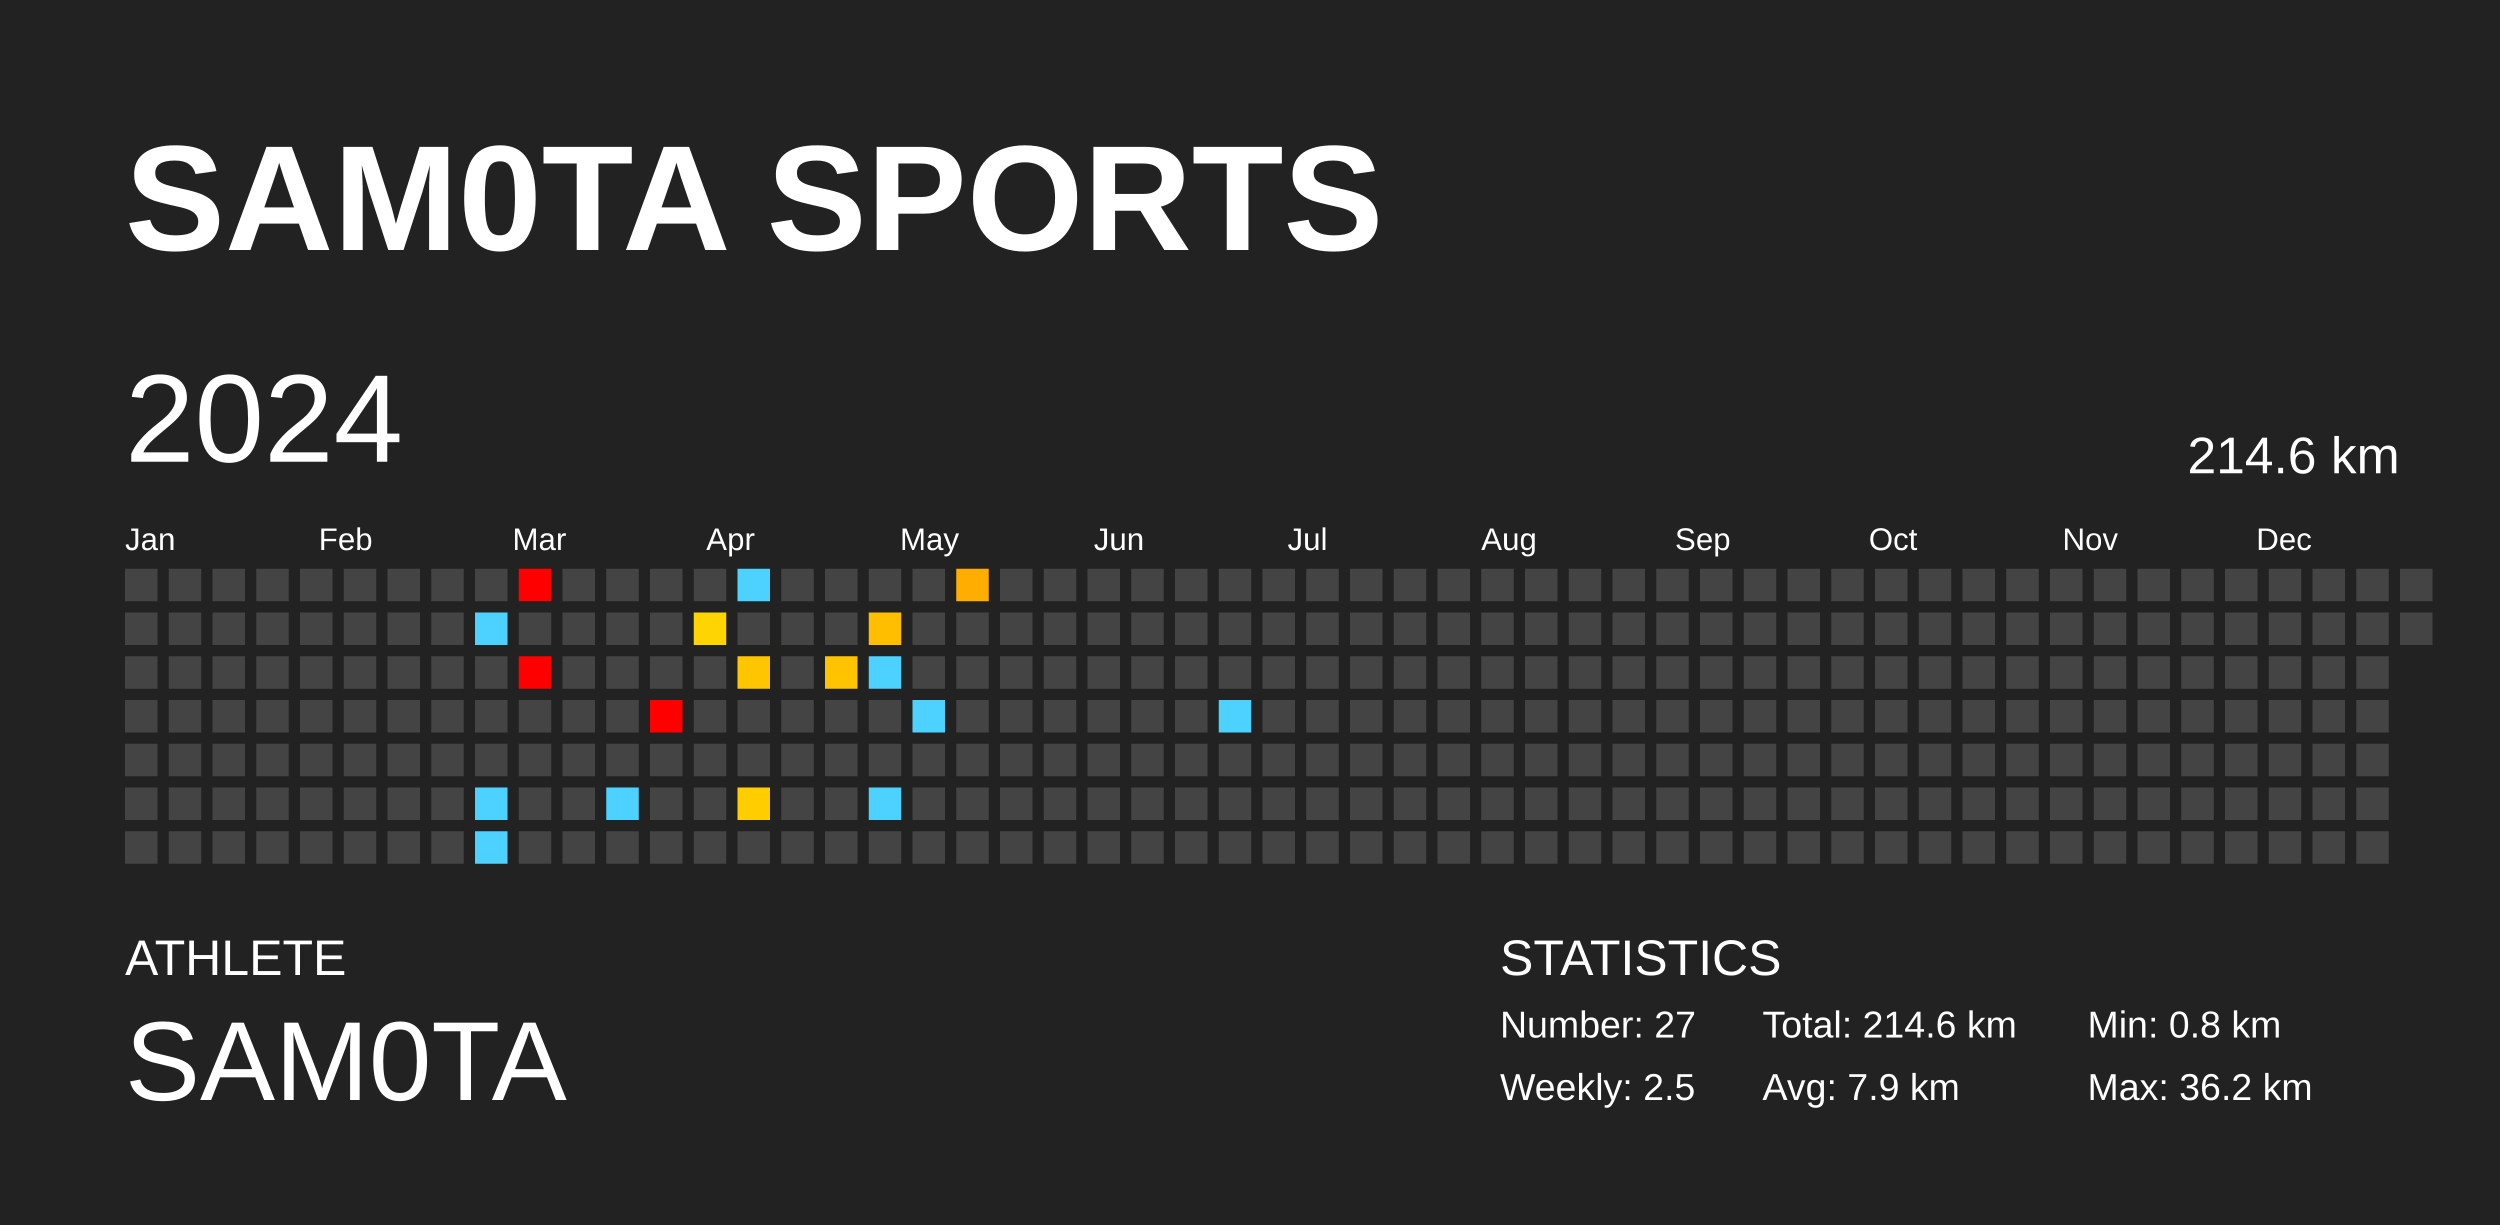
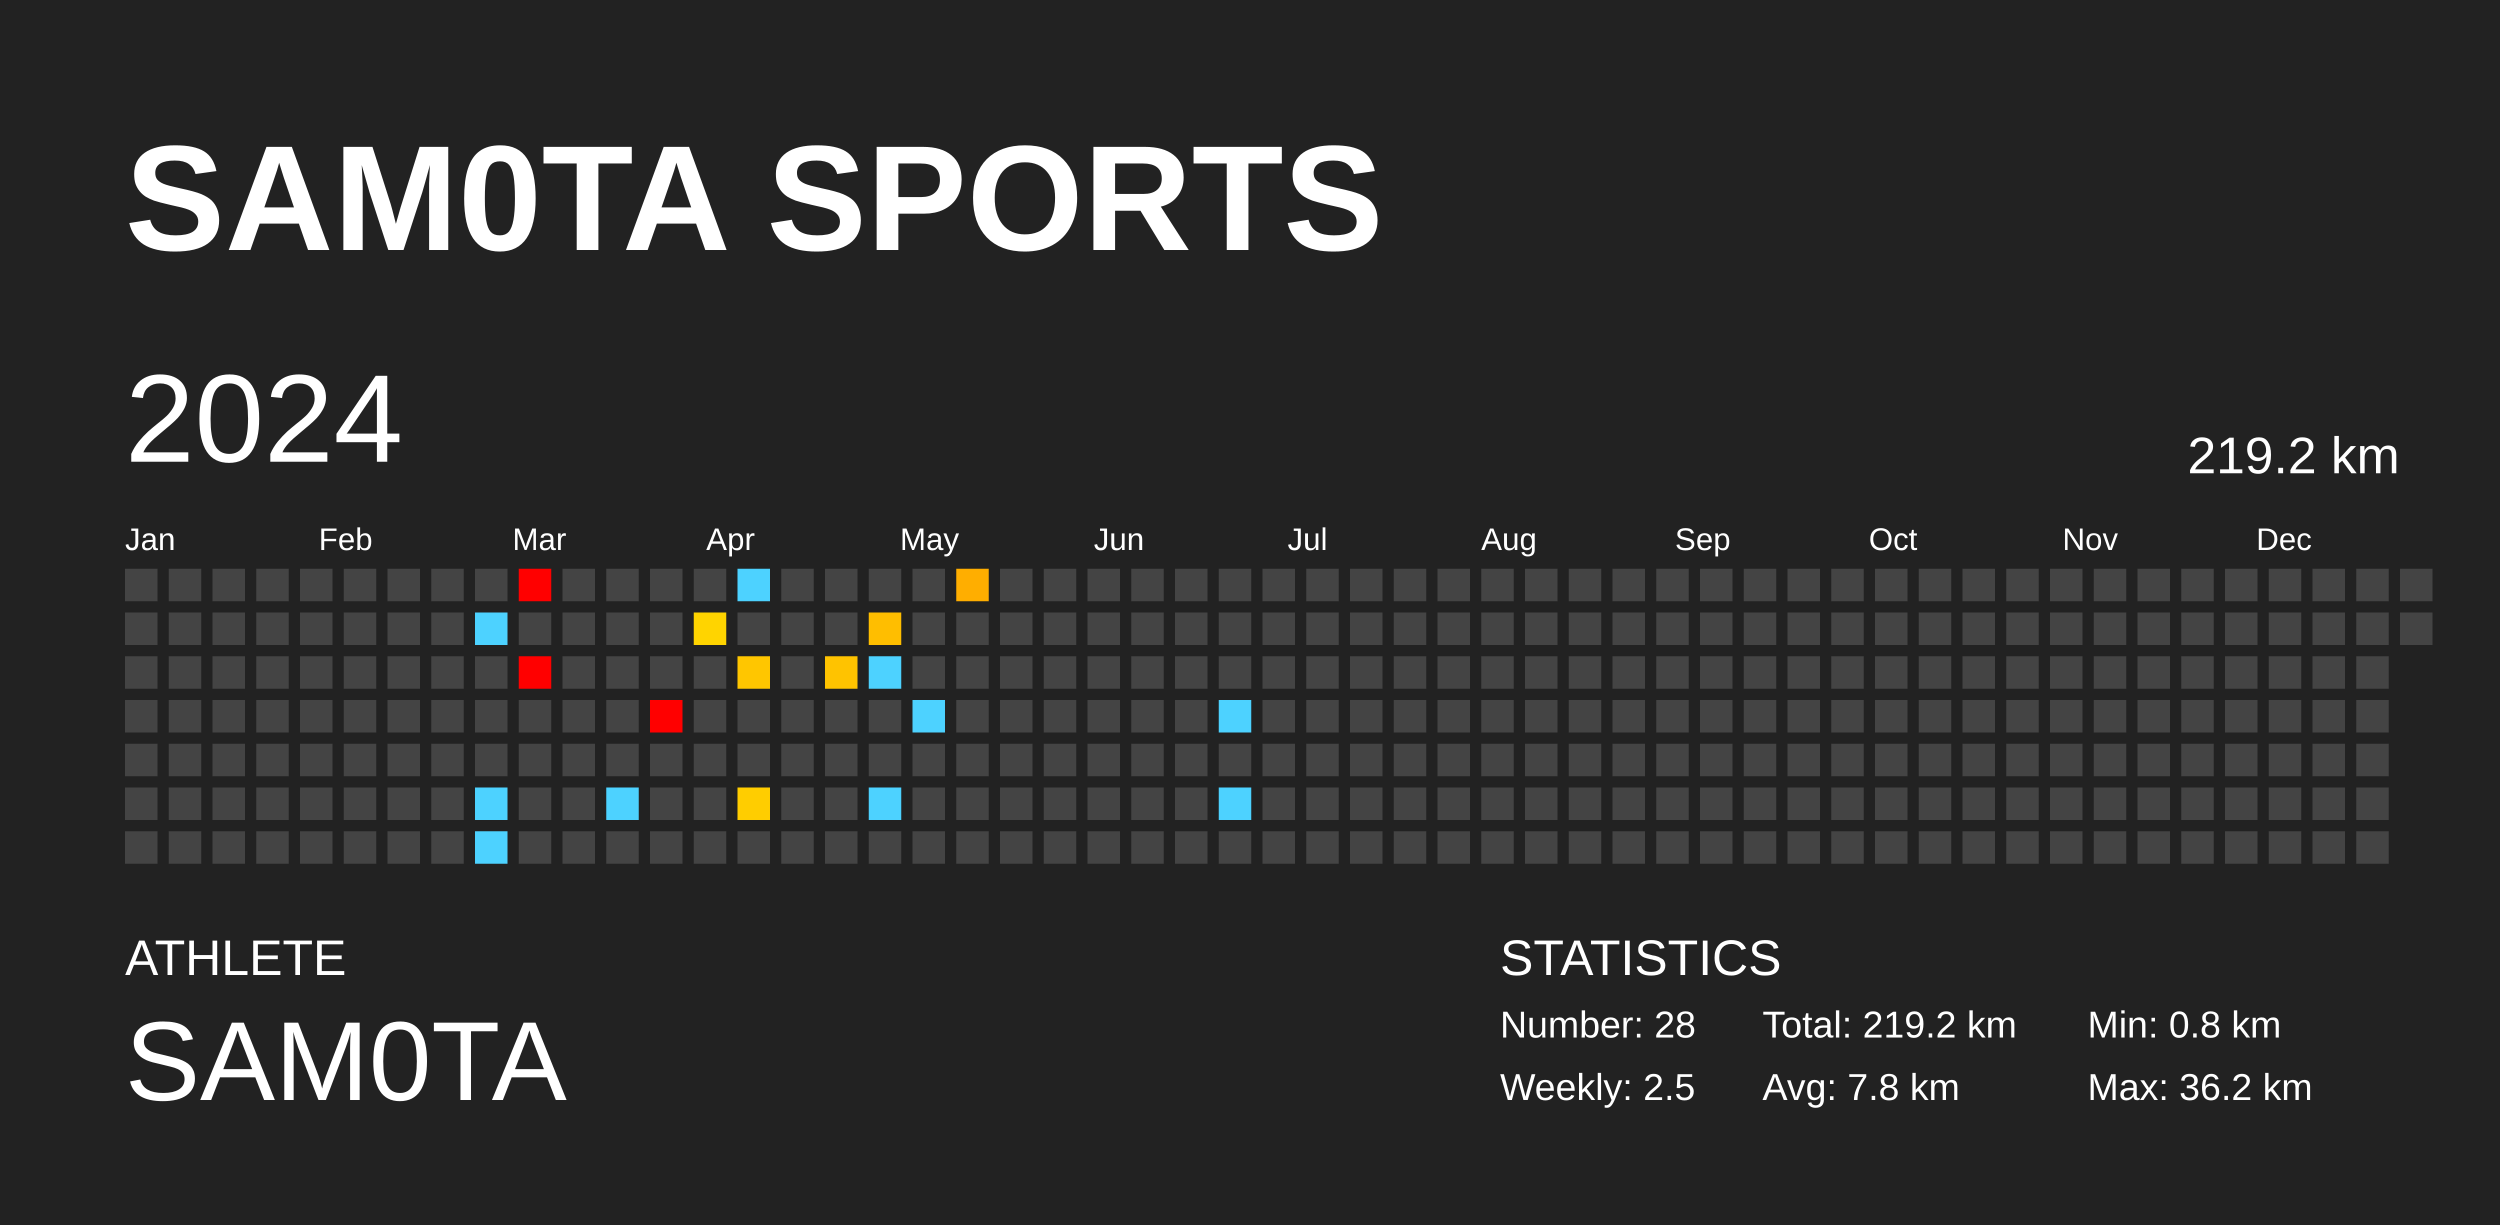
<svg xmlns="http://www.w3.org/2000/svg" baseProfile="full" height="98mm" version="1.1" viewBox="0,0,200,98" width="200mm">
  <defs />
  <rect fill="#222222" height="98" width="200" x="0" y="0" />
  <text fill="#FFFFFF" style="font-size:12px; font-family:Arial; font-weight:bold;" x="10" y="20">SAM0TA SPORTS</text>
  <text fill="#FFFFFF" style="font-size:4px; font-family:Arial" x="10" y="78">ATHLETE</text>
  <text fill="#FFFFFF" style="font-size:9px; font-family:Arial" x="10" y="88">SAM0TA</text>
  <text fill="#FFFFFF" style="font-size:4px; font-family:Arial" x="120" y="78">STATISTICS</text>
-   <text fill="#FFFFFF" style="font-size:3px; font-family:Arial" x="120" y="83">Number: 27</text>
+   <text fill="#FFFFFF" style="font-size:3px; font-family:Arial" x="120" y="83">Number: 28</text>
  <text fill="#FFFFFF" style="font-size:3px; font-family:Arial" x="120" y="88">Weekly: 2.5</text>
-   <text fill="#FFFFFF" style="font-size:3px; font-family:Arial" x="141" y="83">Total: 214.6 km</text>
-   <text fill="#FFFFFF" style="font-size:3px; font-family:Arial" x="141" y="88">Avg: 7.9 km</text>
+   <text fill="#FFFFFF" style="font-size:3px; font-family:Arial" x="141" y="83">Total: 219.2 km</text>
+   <text fill="#FFFFFF" style="font-size:3px; font-family:Arial" x="141" y="88">Avg: 7.8 km</text>
  <text fill="#FFFFFF" style="font-size:3px; font-family:Arial" x="167" y="83">Min: 0.8 km</text>
  <text fill="#FFFFFF" style="font-size:3px; font-family:Arial" x="167" y="88">Max: 36.2 km</text>
  <text dominant-baseline="hanging" fill="#FFFFFF" style="font-size:10.0px; font-family:Arial;" x="10" y="30">2024</text>
-   <text dominant-baseline="hanging" fill="#FFFFFF" style="font-size:4.125px; font-family:Arial;" x="175" y="35">214.6 km</text>
+   <text dominant-baseline="hanging" fill="#FFFFFF" style="font-size:4.125px; font-family:Arial;" x="175" y="35">219.2 km</text>
  <text fill="#FFFFFF" style="font-size:2.5px; font-family:Arial" x="10.0" y="44">Jan</text>
  <text fill="#FFFFFF" style="font-size:2.5px; font-family:Arial" x="25.5" y="44">Feb</text>
  <text fill="#FFFFFF" style="font-size:2.5px; font-family:Arial" x="41.0" y="44">Mar</text>
  <text fill="#FFFFFF" style="font-size:2.5px; font-family:Arial" x="56.5" y="44">Apr</text>
  <text fill="#FFFFFF" style="font-size:2.5px; font-family:Arial" x="72.0" y="44">May</text>
  <text fill="#FFFFFF" style="font-size:2.5px; font-family:Arial" x="87.5" y="44">Jun</text>
  <text fill="#FFFFFF" style="font-size:2.5px; font-family:Arial" x="103.0" y="44">Jul</text>
  <text fill="#FFFFFF" style="font-size:2.5px; font-family:Arial" x="118.5" y="44">Aug</text>
  <text fill="#FFFFFF" style="font-size:2.5px; font-family:Arial" x="134.0" y="44">Sep</text>
  <text fill="#FFFFFF" style="font-size:2.5px; font-family:Arial" x="149.5" y="44">Oct</text>
  <text fill="#FFFFFF" style="font-size:2.5px; font-family:Arial" x="165.0" y="44">Nov</text>
  <text fill="#FFFFFF" style="font-size:2.5px; font-family:Arial" x="180.5" y="44">Dec</text>
  <rect fill="#444444" height="2.6" width="2.6" x="10.0" y="45.5" />
  <rect fill="#444444" height="2.6" width="2.6" x="10.0" y="49.0" />
  <rect fill="#444444" height="2.6" width="2.6" x="10.0" y="52.5" />
  <rect fill="#444444" height="2.6" width="2.6" x="10.0" y="56.0" />
  <rect fill="#444444" height="2.6" width="2.6" x="10.0" y="59.5" />
  <rect fill="#444444" height="2.6" width="2.6" x="10.0" y="63.0" />
  <rect fill="#444444" height="2.6" width="2.6" x="10.0" y="66.5" />
  <rect fill="#444444" height="2.6" width="2.6" x="13.5" y="45.5" />
  <rect fill="#444444" height="2.6" width="2.6" x="13.5" y="49.0" />
  <rect fill="#444444" height="2.6" width="2.6" x="13.5" y="52.5" />
  <rect fill="#444444" height="2.6" width="2.6" x="13.5" y="56.0" />
  <rect fill="#444444" height="2.6" width="2.6" x="13.5" y="59.5" />
  <rect fill="#444444" height="2.6" width="2.6" x="13.5" y="63.0" />
  <rect fill="#444444" height="2.6" width="2.6" x="13.5" y="66.5" />
  <rect fill="#444444" height="2.6" width="2.6" x="17.0" y="45.5" />
  <rect fill="#444444" height="2.6" width="2.6" x="17.0" y="49.0" />
  <rect fill="#444444" height="2.6" width="2.6" x="17.0" y="52.5" />
  <rect fill="#444444" height="2.6" width="2.6" x="17.0" y="56.0" />
  <rect fill="#444444" height="2.6" width="2.6" x="17.0" y="59.5" />
  <rect fill="#444444" height="2.6" width="2.6" x="17.0" y="63.0" />
  <rect fill="#444444" height="2.6" width="2.6" x="17.0" y="66.5" />
  <rect fill="#444444" height="2.6" width="2.6" x="20.5" y="45.5" />
  <rect fill="#444444" height="2.6" width="2.6" x="20.5" y="49.0" />
  <rect fill="#444444" height="2.6" width="2.6" x="20.5" y="52.5" />
  <rect fill="#444444" height="2.6" width="2.6" x="20.5" y="56.0" />
  <rect fill="#444444" height="2.6" width="2.6" x="20.5" y="59.5" />
  <rect fill="#444444" height="2.6" width="2.6" x="20.5" y="63.0" />
  <rect fill="#444444" height="2.6" width="2.6" x="20.5" y="66.5" />
  <rect fill="#444444" height="2.6" width="2.6" x="24.0" y="45.5" />
  <rect fill="#444444" height="2.6" width="2.6" x="24.0" y="49.0" />
  <rect fill="#444444" height="2.6" width="2.6" x="24.0" y="52.5" />
  <rect fill="#444444" height="2.6" width="2.6" x="24.0" y="56.0" />
  <rect fill="#444444" height="2.6" width="2.6" x="24.0" y="59.5" />
  <rect fill="#444444" height="2.6" width="2.6" x="24.0" y="63.0" />
  <rect fill="#444444" height="2.6" width="2.6" x="24.0" y="66.5" />
  <rect fill="#444444" height="2.6" width="2.6" x="27.5" y="45.5" />
  <rect fill="#444444" height="2.6" width="2.6" x="27.5" y="49.0" />
  <rect fill="#444444" height="2.6" width="2.6" x="27.5" y="52.5" />
  <rect fill="#444444" height="2.6" width="2.6" x="27.5" y="56.0" />
  <rect fill="#444444" height="2.6" width="2.6" x="27.5" y="59.5" />
  <rect fill="#444444" height="2.6" width="2.6" x="27.5" y="63.0" />
  <rect fill="#444444" height="2.6" width="2.6" x="27.5" y="66.5" />
  <rect fill="#444444" height="2.6" width="2.6" x="31.0" y="45.5" />
  <rect fill="#444444" height="2.6" width="2.6" x="31.0" y="49.0" />
  <rect fill="#444444" height="2.6" width="2.6" x="31.0" y="52.5" />
  <rect fill="#444444" height="2.6" width="2.6" x="31.0" y="56.0" />
  <rect fill="#444444" height="2.6" width="2.6" x="31.0" y="59.5" />
  <rect fill="#444444" height="2.6" width="2.6" x="31.0" y="63.0" />
  <rect fill="#444444" height="2.6" width="2.6" x="31.0" y="66.5" />
  <rect fill="#444444" height="2.6" width="2.6" x="34.5" y="45.5" />
  <rect fill="#444444" height="2.6" width="2.6" x="34.5" y="49.0" />
  <rect fill="#444444" height="2.6" width="2.6" x="34.5" y="52.5" />
  <rect fill="#444444" height="2.6" width="2.6" x="34.5" y="56.0" />
  <rect fill="#444444" height="2.6" width="2.6" x="34.5" y="59.5" />
  <rect fill="#444444" height="2.6" width="2.6" x="34.5" y="63.0" />
  <rect fill="#444444" height="2.6" width="2.6" x="34.5" y="66.5" />
  <rect fill="#444444" height="2.6" width="2.6" x="38.0" y="45.5" />
  <rect fill="#4dd2ff" height="2.6" width="2.6" x="38.0" y="49.0" />
  <rect fill="#444444" height="2.6" width="2.6" x="38.0" y="52.5" />
  <rect fill="#444444" height="2.6" width="2.6" x="38.0" y="56.0" />
  <rect fill="#444444" height="2.6" width="2.6" x="38.0" y="59.5" />
  <rect fill="#4dd2ff" height="2.6" width="2.6" x="38.0" y="63.0" />
  <rect fill="#4dd2ff" height="2.6" width="2.6" x="38.0" y="66.5" />
  <rect fill="red" height="2.6" width="2.6" x="41.5" y="45.5" />
  <rect fill="#444444" height="2.6" width="2.6" x="41.5" y="49.0" />
  <rect fill="red" height="2.6" width="2.6" x="41.5" y="52.5" />
  <rect fill="#444444" height="2.6" width="2.6" x="41.5" y="56.0" />
  <rect fill="#444444" height="2.6" width="2.6" x="41.5" y="59.5" />
  <rect fill="#444444" height="2.6" width="2.6" x="41.5" y="63.0" />
  <rect fill="#444444" height="2.6" width="2.6" x="41.5" y="66.5" />
  <rect fill="#444444" height="2.6" width="2.6" x="45.0" y="45.5" />
  <rect fill="#444444" height="2.6" width="2.6" x="45.0" y="49.0" />
  <rect fill="#444444" height="2.6" width="2.6" x="45.0" y="52.5" />
  <rect fill="#444444" height="2.6" width="2.6" x="45.0" y="56.0" />
  <rect fill="#444444" height="2.6" width="2.6" x="45.0" y="59.5" />
  <rect fill="#444444" height="2.6" width="2.6" x="45.0" y="63.0" />
  <rect fill="#444444" height="2.6" width="2.6" x="45.0" y="66.5" />
  <rect fill="#444444" height="2.6" width="2.6" x="48.5" y="45.5" />
  <rect fill="#444444" height="2.6" width="2.6" x="48.5" y="49.0" />
  <rect fill="#444444" height="2.6" width="2.6" x="48.5" y="52.5" />
  <rect fill="#444444" height="2.6" width="2.6" x="48.5" y="56.0" />
  <rect fill="#444444" height="2.6" width="2.6" x="48.5" y="59.5" />
  <rect fill="#4dd2ff" height="2.6" width="2.6" x="48.5" y="63.0" />
  <rect fill="#444444" height="2.6" width="2.6" x="48.5" y="66.5" />
  <rect fill="#444444" height="2.6" width="2.6" x="52.0" y="45.5" />
  <rect fill="#444444" height="2.6" width="2.6" x="52.0" y="49.0" />
  <rect fill="#444444" height="2.6" width="2.6" x="52.0" y="52.5" />
  <rect fill="red" height="2.6" width="2.6" x="52.0" y="56.0" />
  <rect fill="#444444" height="2.6" width="2.6" x="52.0" y="59.5" />
  <rect fill="#444444" height="2.6" width="2.6" x="52.0" y="63.0" />
  <rect fill="#444444" height="2.6" width="2.6" x="52.0" y="66.5" />
  <rect fill="#444444" height="2.6" width="2.6" x="55.5" y="45.5" />
  <rect fill="#ffd400" height="2.6" width="2.6" x="55.5" y="49.0" />
  <rect fill="#444444" height="2.6" width="2.6" x="55.5" y="52.5" />
  <rect fill="#444444" height="2.6" width="2.6" x="55.5" y="56.0" />
  <rect fill="#444444" height="2.6" width="2.6" x="55.5" y="59.5" />
  <rect fill="#444444" height="2.6" width="2.6" x="55.5" y="63.0" />
  <rect fill="#444444" height="2.6" width="2.6" x="55.5" y="66.5" />
  <rect fill="#4dd2ff" height="2.6" width="2.6" x="59.0" y="45.5" />
  <rect fill="#444444" height="2.6" width="2.6" x="59.0" y="49.0" />
  <rect fill="#ffc600" height="2.6" width="2.6" x="59.0" y="52.5" />
  <rect fill="#444444" height="2.6" width="2.6" x="59.0" y="56.0" />
  <rect fill="#444444" height="2.6" width="2.6" x="59.0" y="59.5" />
  <rect fill="#ffcd00" height="2.6" width="2.6" x="59.0" y="63.0" />
  <rect fill="#444444" height="2.6" width="2.6" x="59.0" y="66.5" />
  <rect fill="#444444" height="2.6" width="2.6" x="62.5" y="45.5" />
  <rect fill="#444444" height="2.6" width="2.6" x="62.5" y="49.0" />
  <rect fill="#444444" height="2.6" width="2.6" x="62.5" y="52.5" />
  <rect fill="#444444" height="2.6" width="2.6" x="62.5" y="56.0" />
  <rect fill="#444444" height="2.6" width="2.6" x="62.5" y="59.5" />
  <rect fill="#444444" height="2.6" width="2.6" x="62.5" y="63.0" />
  <rect fill="#444444" height="2.6" width="2.6" x="62.5" y="66.5" />
  <rect fill="#444444" height="2.6" width="2.6" x="66.0" y="45.5" />
  <rect fill="#444444" height="2.6" width="2.6" x="66.0" y="49.0" />
  <rect fill="#ffc300" height="2.6" width="2.6" x="66.0" y="52.5" />
  <rect fill="#444444" height="2.6" width="2.6" x="66.0" y="56.0" />
  <rect fill="#444444" height="2.6" width="2.6" x="66.0" y="59.5" />
  <rect fill="#444444" height="2.6" width="2.6" x="66.0" y="63.0" />
  <rect fill="#444444" height="2.6" width="2.6" x="66.0" y="66.5" />
  <rect fill="#444444" height="2.6" width="2.6" x="69.5" y="45.5" />
  <rect fill="#ffbe00" height="2.6" width="2.6" x="69.5" y="49.0" />
  <rect fill="#4dd2ff" height="2.6" width="2.6" x="69.5" y="52.5" />
  <rect fill="#444444" height="2.6" width="2.6" x="69.5" y="56.0" />
  <rect fill="#444444" height="2.6" width="2.6" x="69.5" y="59.5" />
  <rect fill="#4dd2ff" height="2.6" width="2.6" x="69.5" y="63.0" />
  <rect fill="#444444" height="2.6" width="2.6" x="69.5" y="66.5" />
  <rect fill="#444444" height="2.6" width="2.6" x="73.0" y="45.5" />
  <rect fill="#444444" height="2.6" width="2.6" x="73.0" y="49.0" />
  <rect fill="#444444" height="2.6" width="2.6" x="73.0" y="52.5" />
  <rect fill="#4dd2ff" height="2.6" width="2.6" x="73.0" y="56.0" />
  <rect fill="#444444" height="2.6" width="2.6" x="73.0" y="59.5" />
  <rect fill="#444444" height="2.6" width="2.6" x="73.0" y="63.0" />
  <rect fill="#444444" height="2.6" width="2.6" x="73.0" y="66.5" />
  <rect fill="#ffae00" height="2.6" width="2.6" x="76.5" y="45.5" />
  <rect fill="#444444" height="2.6" width="2.6" x="76.5" y="49.0" />
  <rect fill="#444444" height="2.6" width="2.6" x="76.5" y="52.5" />
  <rect fill="#444444" height="2.6" width="2.6" x="76.5" y="56.0" />
  <rect fill="#444444" height="2.6" width="2.6" x="76.5" y="59.5" />
  <rect fill="#444444" height="2.6" width="2.6" x="76.5" y="63.0" />
  <rect fill="#444444" height="2.6" width="2.6" x="76.5" y="66.5" />
  <rect fill="#444444" height="2.6" width="2.6" x="80.0" y="45.5" />
  <rect fill="#444444" height="2.6" width="2.6" x="80.0" y="49.0" />
  <rect fill="#444444" height="2.6" width="2.6" x="80.0" y="52.5" />
  <rect fill="#444444" height="2.6" width="2.6" x="80.0" y="56.0" />
  <rect fill="#444444" height="2.6" width="2.6" x="80.0" y="59.5" />
  <rect fill="#444444" height="2.6" width="2.6" x="80.0" y="63.0" />
  <rect fill="#444444" height="2.6" width="2.6" x="80.0" y="66.5" />
  <rect fill="#444444" height="2.6" width="2.6" x="83.5" y="45.5" />
  <rect fill="#444444" height="2.6" width="2.6" x="83.5" y="49.0" />
  <rect fill="#444444" height="2.6" width="2.6" x="83.5" y="52.5" />
  <rect fill="#444444" height="2.6" width="2.6" x="83.5" y="56.0" />
  <rect fill="#444444" height="2.6" width="2.6" x="83.5" y="59.5" />
  <rect fill="#444444" height="2.6" width="2.6" x="83.5" y="63.0" />
  <rect fill="#444444" height="2.6" width="2.6" x="83.5" y="66.5" />
  <rect fill="#444444" height="2.6" width="2.6" x="87.0" y="45.5" />
  <rect fill="#444444" height="2.6" width="2.6" x="87.0" y="49.0" />
  <rect fill="#444444" height="2.6" width="2.6" x="87.0" y="52.5" />
  <rect fill="#444444" height="2.6" width="2.6" x="87.0" y="56.0" />
  <rect fill="#444444" height="2.6" width="2.6" x="87.0" y="59.5" />
  <rect fill="#444444" height="2.6" width="2.6" x="87.0" y="63.0" />
  <rect fill="#444444" height="2.6" width="2.6" x="87.0" y="66.5" />
  <rect fill="#444444" height="2.6" width="2.6" x="90.5" y="45.5" />
  <rect fill="#444444" height="2.6" width="2.6" x="90.5" y="49.0" />
  <rect fill="#444444" height="2.6" width="2.6" x="90.5" y="52.5" />
  <rect fill="#444444" height="2.6" width="2.6" x="90.5" y="56.0" />
  <rect fill="#444444" height="2.6" width="2.6" x="90.5" y="59.5" />
  <rect fill="#444444" height="2.6" width="2.6" x="90.5" y="63.0" />
  <rect fill="#444444" height="2.6" width="2.6" x="90.5" y="66.5" />
  <rect fill="#444444" height="2.6" width="2.6" x="94.0" y="45.5" />
  <rect fill="#444444" height="2.6" width="2.6" x="94.0" y="49.0" />
  <rect fill="#444444" height="2.6" width="2.6" x="94.0" y="52.5" />
  <rect fill="#444444" height="2.6" width="2.6" x="94.0" y="56.0" />
  <rect fill="#444444" height="2.6" width="2.6" x="94.0" y="59.5" />
  <rect fill="#444444" height="2.6" width="2.6" x="94.0" y="63.0" />
  <rect fill="#444444" height="2.6" width="2.6" x="94.0" y="66.5" />
  <rect fill="#444444" height="2.6" width="2.6" x="97.5" y="45.5" />
  <rect fill="#444444" height="2.6" width="2.6" x="97.5" y="49.0" />
  <rect fill="#444444" height="2.6" width="2.6" x="97.5" y="52.5" />
  <rect fill="#4dd2ff" height="2.6" width="2.6" x="97.5" y="56.0" />
  <rect fill="#444444" height="2.6" width="2.6" x="97.5" y="59.5" />
-   <rect fill="#444444" height="2.6" width="2.6" x="97.5" y="63.0" />
+   <rect fill="#4dd2ff" height="2.6" width="2.6" x="97.5" y="63.0" />
  <rect fill="#444444" height="2.6" width="2.6" x="97.5" y="66.5" />
  <rect fill="#444444" height="2.6" width="2.6" x="101.0" y="45.5" />
  <rect fill="#444444" height="2.6" width="2.6" x="101.0" y="49.0" />
  <rect fill="#444444" height="2.6" width="2.6" x="101.0" y="52.5" />
  <rect fill="#444444" height="2.6" width="2.6" x="101.0" y="56.0" />
  <rect fill="#444444" height="2.6" width="2.6" x="101.0" y="59.5" />
  <rect fill="#444444" height="2.6" width="2.6" x="101.0" y="63.0" />
  <rect fill="#444444" height="2.6" width="2.6" x="101.0" y="66.5" />
  <rect fill="#444444" height="2.6" width="2.6" x="104.5" y="45.5" />
  <rect fill="#444444" height="2.6" width="2.6" x="104.5" y="49.0" />
  <rect fill="#444444" height="2.6" width="2.6" x="104.5" y="52.5" />
  <rect fill="#444444" height="2.6" width="2.6" x="104.5" y="56.0" />
  <rect fill="#444444" height="2.6" width="2.6" x="104.5" y="59.5" />
  <rect fill="#444444" height="2.6" width="2.6" x="104.5" y="63.0" />
  <rect fill="#444444" height="2.6" width="2.6" x="104.5" y="66.5" />
  <rect fill="#444444" height="2.6" width="2.6" x="108.0" y="45.5" />
  <rect fill="#444444" height="2.6" width="2.6" x="108.0" y="49.0" />
  <rect fill="#444444" height="2.6" width="2.6" x="108.0" y="52.5" />
  <rect fill="#444444" height="2.6" width="2.6" x="108.0" y="56.0" />
  <rect fill="#444444" height="2.6" width="2.6" x="108.0" y="59.5" />
  <rect fill="#444444" height="2.6" width="2.6" x="108.0" y="63.0" />
  <rect fill="#444444" height="2.6" width="2.6" x="108.0" y="66.5" />
  <rect fill="#444444" height="2.6" width="2.6" x="111.5" y="45.5" />
  <rect fill="#444444" height="2.6" width="2.6" x="111.5" y="49.0" />
  <rect fill="#444444" height="2.6" width="2.6" x="111.5" y="52.5" />
  <rect fill="#444444" height="2.6" width="2.6" x="111.5" y="56.0" />
  <rect fill="#444444" height="2.6" width="2.6" x="111.5" y="59.5" />
  <rect fill="#444444" height="2.6" width="2.6" x="111.5" y="63.0" />
  <rect fill="#444444" height="2.6" width="2.6" x="111.5" y="66.5" />
  <rect fill="#444444" height="2.6" width="2.6" x="115.0" y="45.5" />
  <rect fill="#444444" height="2.6" width="2.6" x="115.0" y="49.0" />
  <rect fill="#444444" height="2.6" width="2.6" x="115.0" y="52.5" />
  <rect fill="#444444" height="2.6" width="2.6" x="115.0" y="56.0" />
  <rect fill="#444444" height="2.6" width="2.6" x="115.0" y="59.5" />
  <rect fill="#444444" height="2.6" width="2.6" x="115.0" y="63.0" />
  <rect fill="#444444" height="2.6" width="2.6" x="115.0" y="66.5" />
  <rect fill="#444444" height="2.6" width="2.6" x="118.5" y="45.5" />
  <rect fill="#444444" height="2.6" width="2.6" x="118.5" y="49.0" />
  <rect fill="#444444" height="2.6" width="2.6" x="118.5" y="52.5" />
  <rect fill="#444444" height="2.6" width="2.6" x="118.5" y="56.0" />
  <rect fill="#444444" height="2.6" width="2.6" x="118.5" y="59.5" />
  <rect fill="#444444" height="2.6" width="2.6" x="118.5" y="63.0" />
  <rect fill="#444444" height="2.6" width="2.6" x="118.5" y="66.5" />
  <rect fill="#444444" height="2.6" width="2.6" x="122.0" y="45.5" />
  <rect fill="#444444" height="2.6" width="2.6" x="122.0" y="49.0" />
  <rect fill="#444444" height="2.6" width="2.6" x="122.0" y="52.5" />
  <rect fill="#444444" height="2.6" width="2.6" x="122.0" y="56.0" />
  <rect fill="#444444" height="2.6" width="2.6" x="122.0" y="59.5" />
  <rect fill="#444444" height="2.6" width="2.6" x="122.0" y="63.0" />
  <rect fill="#444444" height="2.6" width="2.6" x="122.0" y="66.5" />
  <rect fill="#444444" height="2.6" width="2.6" x="125.5" y="45.5" />
  <rect fill="#444444" height="2.6" width="2.6" x="125.5" y="49.0" />
  <rect fill="#444444" height="2.6" width="2.6" x="125.5" y="52.5" />
  <rect fill="#444444" height="2.6" width="2.6" x="125.5" y="56.0" />
  <rect fill="#444444" height="2.6" width="2.6" x="125.5" y="59.5" />
  <rect fill="#444444" height="2.6" width="2.6" x="125.5" y="63.0" />
  <rect fill="#444444" height="2.6" width="2.6" x="125.5" y="66.5" />
  <rect fill="#444444" height="2.6" width="2.6" x="129.0" y="45.5" />
  <rect fill="#444444" height="2.6" width="2.6" x="129.0" y="49.0" />
  <rect fill="#444444" height="2.6" width="2.6" x="129.0" y="52.5" />
  <rect fill="#444444" height="2.6" width="2.6" x="129.0" y="56.0" />
  <rect fill="#444444" height="2.6" width="2.6" x="129.0" y="59.5" />
  <rect fill="#444444" height="2.6" width="2.6" x="129.0" y="63.0" />
  <rect fill="#444444" height="2.6" width="2.6" x="129.0" y="66.5" />
  <rect fill="#444444" height="2.6" width="2.6" x="132.5" y="45.5" />
  <rect fill="#444444" height="2.6" width="2.6" x="132.5" y="49.0" />
  <rect fill="#444444" height="2.6" width="2.6" x="132.5" y="52.5" />
  <rect fill="#444444" height="2.6" width="2.6" x="132.5" y="56.0" />
  <rect fill="#444444" height="2.6" width="2.6" x="132.5" y="59.5" />
  <rect fill="#444444" height="2.6" width="2.6" x="132.5" y="63.0" />
  <rect fill="#444444" height="2.6" width="2.6" x="132.5" y="66.5" />
  <rect fill="#444444" height="2.6" width="2.6" x="136.0" y="45.5" />
  <rect fill="#444444" height="2.6" width="2.6" x="136.0" y="49.0" />
  <rect fill="#444444" height="2.6" width="2.6" x="136.0" y="52.5" />
  <rect fill="#444444" height="2.6" width="2.6" x="136.0" y="56.0" />
  <rect fill="#444444" height="2.6" width="2.6" x="136.0" y="59.5" />
  <rect fill="#444444" height="2.6" width="2.6" x="136.0" y="63.0" />
  <rect fill="#444444" height="2.6" width="2.6" x="136.0" y="66.5" />
  <rect fill="#444444" height="2.6" width="2.6" x="139.5" y="45.5" />
  <rect fill="#444444" height="2.6" width="2.6" x="139.5" y="49.0" />
  <rect fill="#444444" height="2.6" width="2.6" x="139.5" y="52.5" />
  <rect fill="#444444" height="2.6" width="2.6" x="139.5" y="56.0" />
  <rect fill="#444444" height="2.6" width="2.6" x="139.5" y="59.5" />
  <rect fill="#444444" height="2.6" width="2.6" x="139.5" y="63.0" />
  <rect fill="#444444" height="2.6" width="2.6" x="139.5" y="66.5" />
  <rect fill="#444444" height="2.6" width="2.6" x="143.0" y="45.5" />
  <rect fill="#444444" height="2.6" width="2.6" x="143.0" y="49.0" />
  <rect fill="#444444" height="2.6" width="2.6" x="143.0" y="52.5" />
  <rect fill="#444444" height="2.6" width="2.6" x="143.0" y="56.0" />
  <rect fill="#444444" height="2.6" width="2.6" x="143.0" y="59.5" />
  <rect fill="#444444" height="2.6" width="2.6" x="143.0" y="63.0" />
  <rect fill="#444444" height="2.6" width="2.6" x="143.0" y="66.5" />
  <rect fill="#444444" height="2.6" width="2.6" x="146.5" y="45.5" />
  <rect fill="#444444" height="2.6" width="2.6" x="146.5" y="49.0" />
  <rect fill="#444444" height="2.6" width="2.6" x="146.5" y="52.5" />
  <rect fill="#444444" height="2.6" width="2.6" x="146.5" y="56.0" />
  <rect fill="#444444" height="2.6" width="2.6" x="146.5" y="59.5" />
  <rect fill="#444444" height="2.6" width="2.6" x="146.5" y="63.0" />
  <rect fill="#444444" height="2.6" width="2.6" x="146.5" y="66.5" />
  <rect fill="#444444" height="2.6" width="2.6" x="150.0" y="45.5" />
  <rect fill="#444444" height="2.6" width="2.6" x="150.0" y="49.0" />
  <rect fill="#444444" height="2.6" width="2.6" x="150.0" y="52.5" />
  <rect fill="#444444" height="2.6" width="2.6" x="150.0" y="56.0" />
  <rect fill="#444444" height="2.6" width="2.6" x="150.0" y="59.5" />
  <rect fill="#444444" height="2.6" width="2.6" x="150.0" y="63.0" />
  <rect fill="#444444" height="2.6" width="2.6" x="150.0" y="66.5" />
  <rect fill="#444444" height="2.6" width="2.6" x="153.5" y="45.5" />
  <rect fill="#444444" height="2.6" width="2.6" x="153.5" y="49.0" />
  <rect fill="#444444" height="2.6" width="2.6" x="153.5" y="52.5" />
  <rect fill="#444444" height="2.6" width="2.6" x="153.5" y="56.0" />
  <rect fill="#444444" height="2.6" width="2.6" x="153.5" y="59.5" />
  <rect fill="#444444" height="2.6" width="2.6" x="153.5" y="63.0" />
  <rect fill="#444444" height="2.6" width="2.6" x="153.5" y="66.5" />
  <rect fill="#444444" height="2.6" width="2.6" x="157.0" y="45.5" />
  <rect fill="#444444" height="2.6" width="2.6" x="157.0" y="49.0" />
  <rect fill="#444444" height="2.6" width="2.6" x="157.0" y="52.5" />
  <rect fill="#444444" height="2.6" width="2.6" x="157.0" y="56.0" />
  <rect fill="#444444" height="2.6" width="2.6" x="157.0" y="59.5" />
  <rect fill="#444444" height="2.6" width="2.6" x="157.0" y="63.0" />
  <rect fill="#444444" height="2.6" width="2.6" x="157.0" y="66.5" />
  <rect fill="#444444" height="2.6" width="2.6" x="160.5" y="45.5" />
  <rect fill="#444444" height="2.6" width="2.6" x="160.5" y="49.0" />
  <rect fill="#444444" height="2.6" width="2.6" x="160.5" y="52.5" />
  <rect fill="#444444" height="2.6" width="2.6" x="160.5" y="56.0" />
  <rect fill="#444444" height="2.6" width="2.6" x="160.5" y="59.5" />
  <rect fill="#444444" height="2.6" width="2.6" x="160.5" y="63.0" />
  <rect fill="#444444" height="2.6" width="2.6" x="160.5" y="66.5" />
  <rect fill="#444444" height="2.6" width="2.6" x="164.0" y="45.5" />
  <rect fill="#444444" height="2.6" width="2.6" x="164.0" y="49.0" />
  <rect fill="#444444" height="2.6" width="2.6" x="164.0" y="52.5" />
  <rect fill="#444444" height="2.6" width="2.6" x="164.0" y="56.0" />
  <rect fill="#444444" height="2.6" width="2.6" x="164.0" y="59.5" />
  <rect fill="#444444" height="2.6" width="2.6" x="164.0" y="63.0" />
  <rect fill="#444444" height="2.6" width="2.6" x="164.0" y="66.5" />
  <rect fill="#444444" height="2.6" width="2.6" x="167.5" y="45.5" />
  <rect fill="#444444" height="2.6" width="2.6" x="167.5" y="49.0" />
  <rect fill="#444444" height="2.6" width="2.6" x="167.5" y="52.5" />
  <rect fill="#444444" height="2.6" width="2.6" x="167.5" y="56.0" />
  <rect fill="#444444" height="2.6" width="2.6" x="167.5" y="59.5" />
  <rect fill="#444444" height="2.6" width="2.6" x="167.5" y="63.0" />
  <rect fill="#444444" height="2.6" width="2.6" x="167.5" y="66.5" />
  <rect fill="#444444" height="2.6" width="2.6" x="171.0" y="45.5" />
  <rect fill="#444444" height="2.6" width="2.6" x="171.0" y="49.0" />
  <rect fill="#444444" height="2.6" width="2.6" x="171.0" y="52.5" />
  <rect fill="#444444" height="2.6" width="2.6" x="171.0" y="56.0" />
  <rect fill="#444444" height="2.6" width="2.6" x="171.0" y="59.5" />
  <rect fill="#444444" height="2.6" width="2.6" x="171.0" y="63.0" />
  <rect fill="#444444" height="2.6" width="2.6" x="171.0" y="66.5" />
  <rect fill="#444444" height="2.6" width="2.6" x="174.5" y="45.5" />
  <rect fill="#444444" height="2.6" width="2.6" x="174.5" y="49.0" />
  <rect fill="#444444" height="2.6" width="2.6" x="174.5" y="52.5" />
  <rect fill="#444444" height="2.6" width="2.6" x="174.5" y="56.0" />
  <rect fill="#444444" height="2.6" width="2.6" x="174.5" y="59.5" />
  <rect fill="#444444" height="2.6" width="2.6" x="174.5" y="63.0" />
  <rect fill="#444444" height="2.6" width="2.6" x="174.5" y="66.5" />
  <rect fill="#444444" height="2.6" width="2.6" x="178.0" y="45.5" />
  <rect fill="#444444" height="2.6" width="2.6" x="178.0" y="49.0" />
  <rect fill="#444444" height="2.6" width="2.6" x="178.0" y="52.5" />
  <rect fill="#444444" height="2.6" width="2.6" x="178.0" y="56.0" />
  <rect fill="#444444" height="2.6" width="2.6" x="178.0" y="59.5" />
  <rect fill="#444444" height="2.6" width="2.6" x="178.0" y="63.0" />
  <rect fill="#444444" height="2.6" width="2.6" x="178.0" y="66.5" />
  <rect fill="#444444" height="2.6" width="2.6" x="181.5" y="45.5" />
  <rect fill="#444444" height="2.6" width="2.6" x="181.5" y="49.0" />
  <rect fill="#444444" height="2.6" width="2.6" x="181.5" y="52.5" />
  <rect fill="#444444" height="2.6" width="2.6" x="181.5" y="56.0" />
  <rect fill="#444444" height="2.6" width="2.6" x="181.5" y="59.5" />
  <rect fill="#444444" height="2.6" width="2.6" x="181.5" y="63.0" />
  <rect fill="#444444" height="2.6" width="2.6" x="181.5" y="66.5" />
  <rect fill="#444444" height="2.6" width="2.6" x="185.0" y="45.5" />
  <rect fill="#444444" height="2.6" width="2.6" x="185.0" y="49.0" />
  <rect fill="#444444" height="2.6" width="2.6" x="185.0" y="52.5" />
  <rect fill="#444444" height="2.6" width="2.6" x="185.0" y="56.0" />
  <rect fill="#444444" height="2.6" width="2.6" x="185.0" y="59.5" />
  <rect fill="#444444" height="2.6" width="2.6" x="185.0" y="63.0" />
  <rect fill="#444444" height="2.6" width="2.6" x="185.0" y="66.5" />
  <rect fill="#444444" height="2.6" width="2.6" x="188.5" y="45.5" />
  <rect fill="#444444" height="2.6" width="2.6" x="188.5" y="49.0" />
  <rect fill="#444444" height="2.6" width="2.6" x="188.5" y="52.5" />
  <rect fill="#444444" height="2.6" width="2.6" x="188.5" y="56.0" />
  <rect fill="#444444" height="2.6" width="2.6" x="188.5" y="59.5" />
  <rect fill="#444444" height="2.6" width="2.6" x="188.5" y="63.0" />
  <rect fill="#444444" height="2.6" width="2.6" x="188.5" y="66.5" />
  <rect fill="#444444" height="2.6" width="2.6" x="192.0" y="45.5" />
  <rect fill="#444444" height="2.6" width="2.6" x="192.0" y="49.0" />
</svg>
